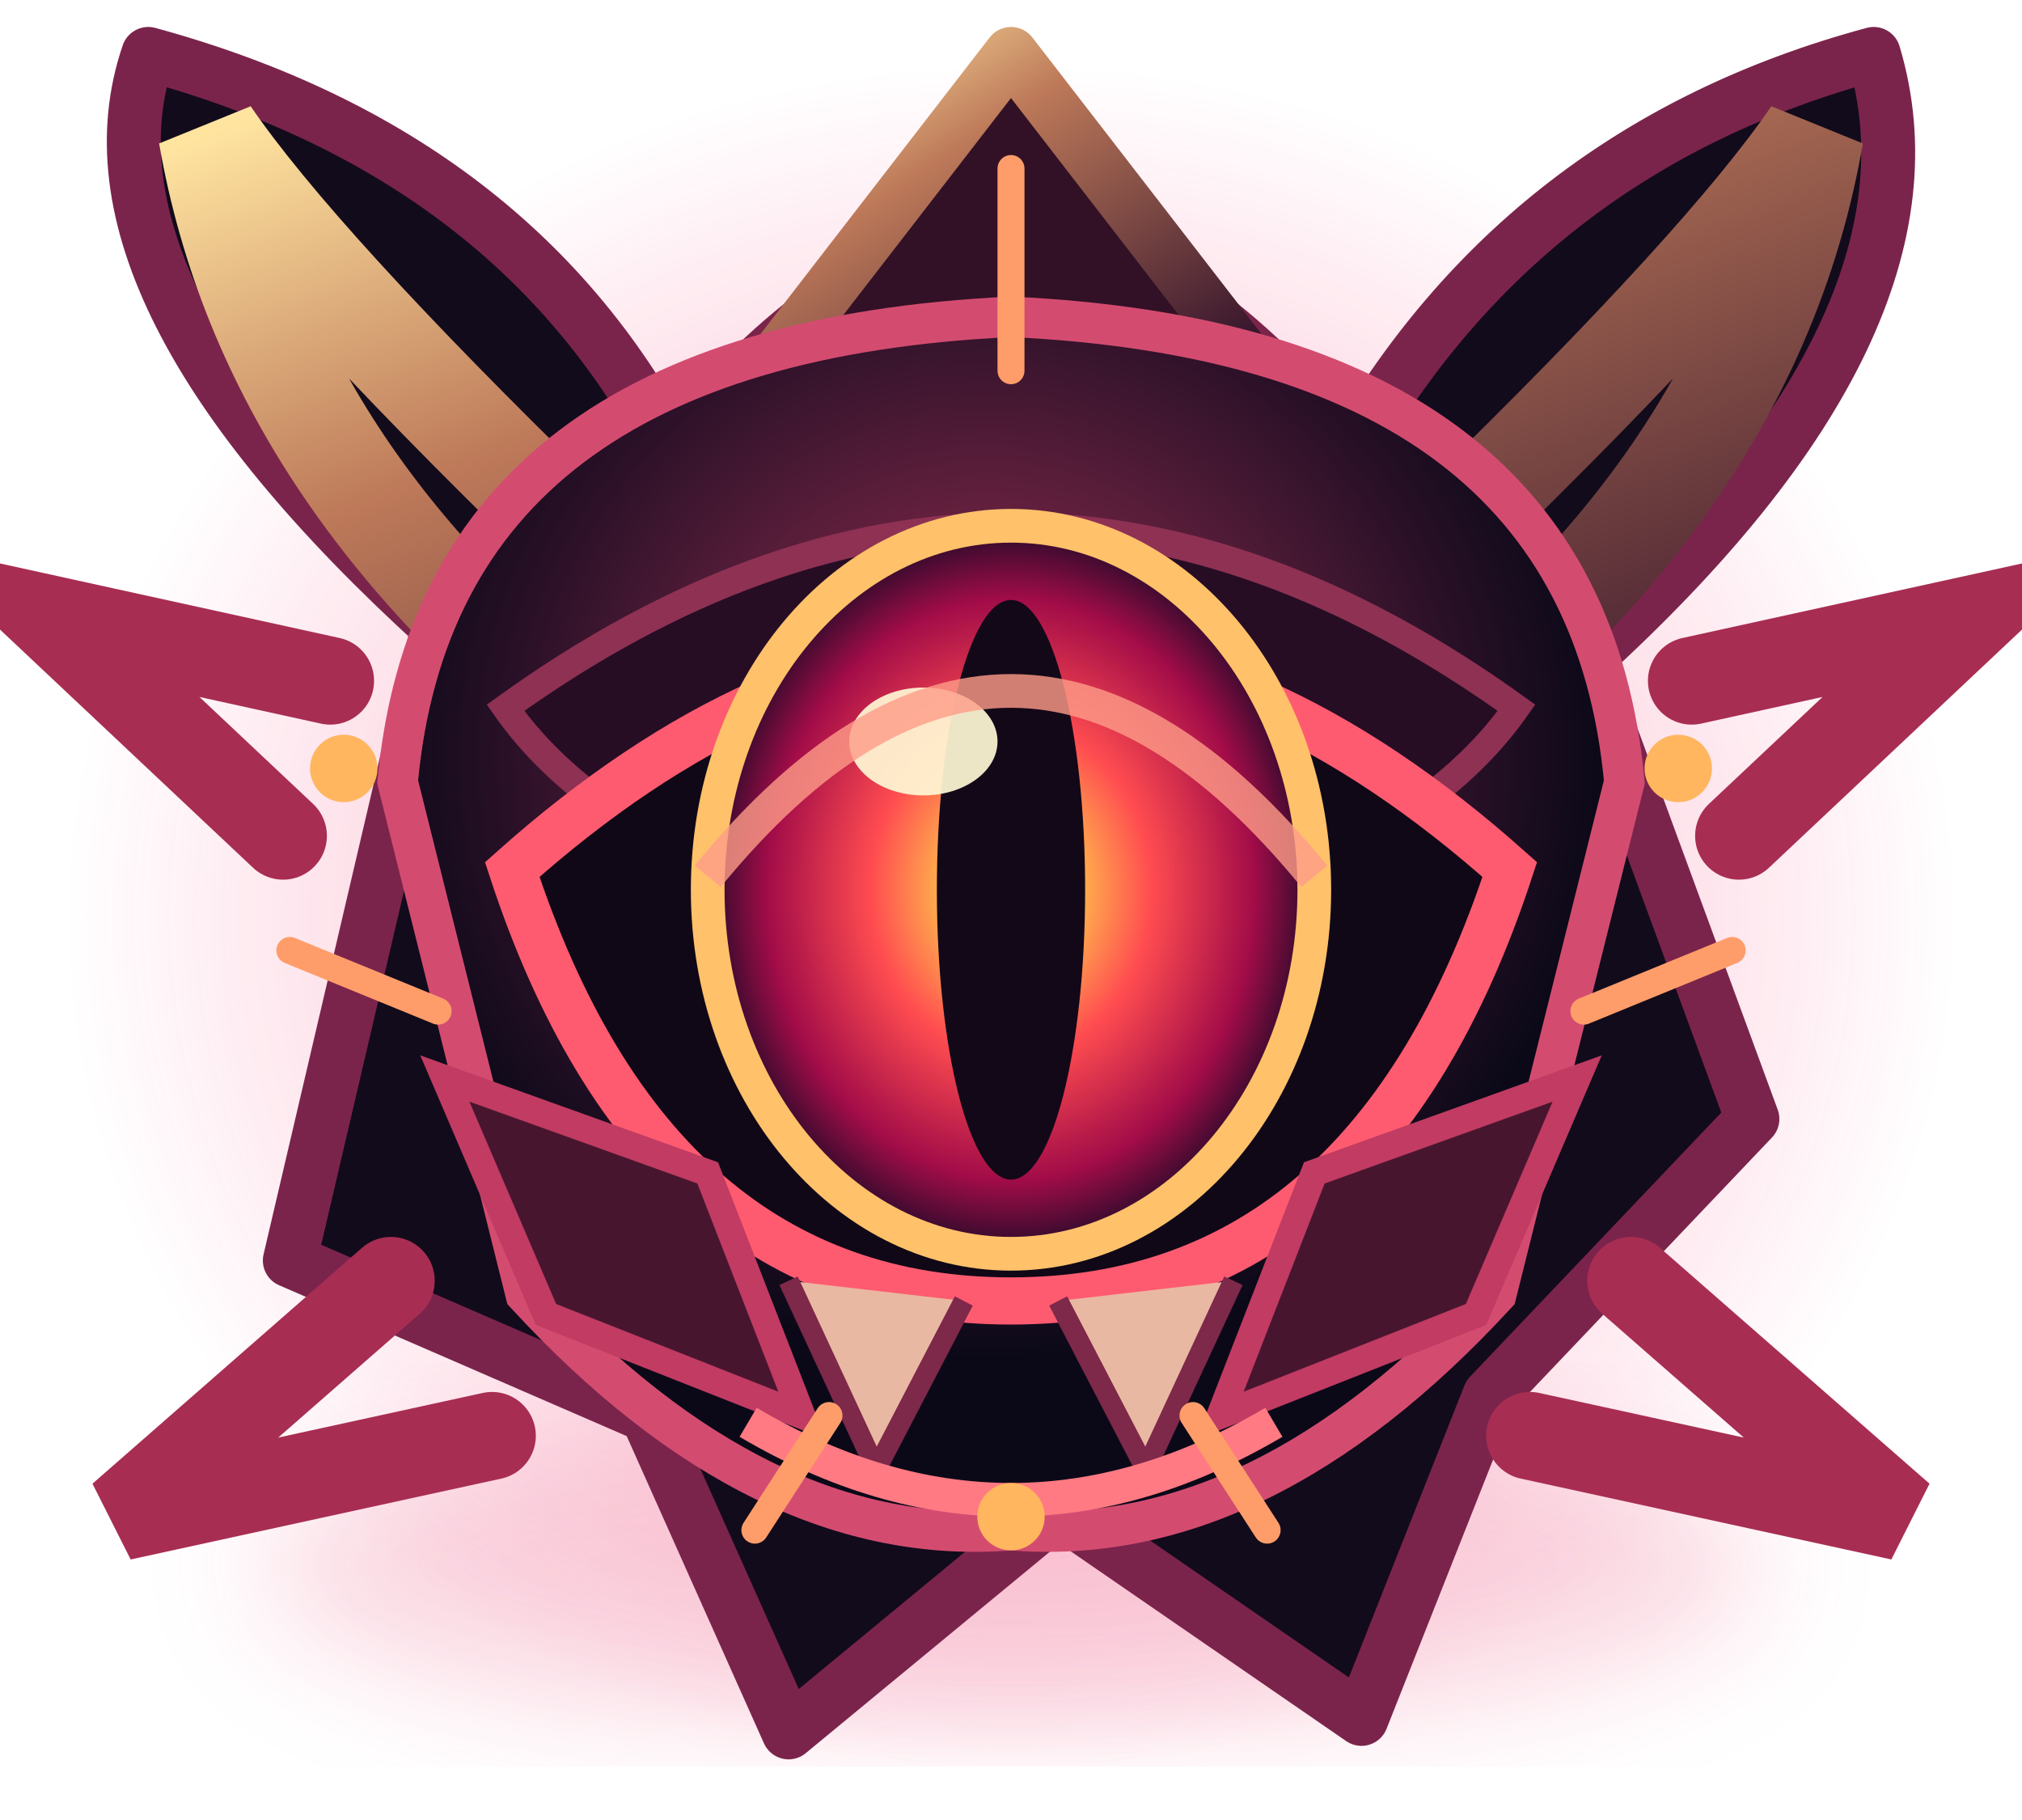
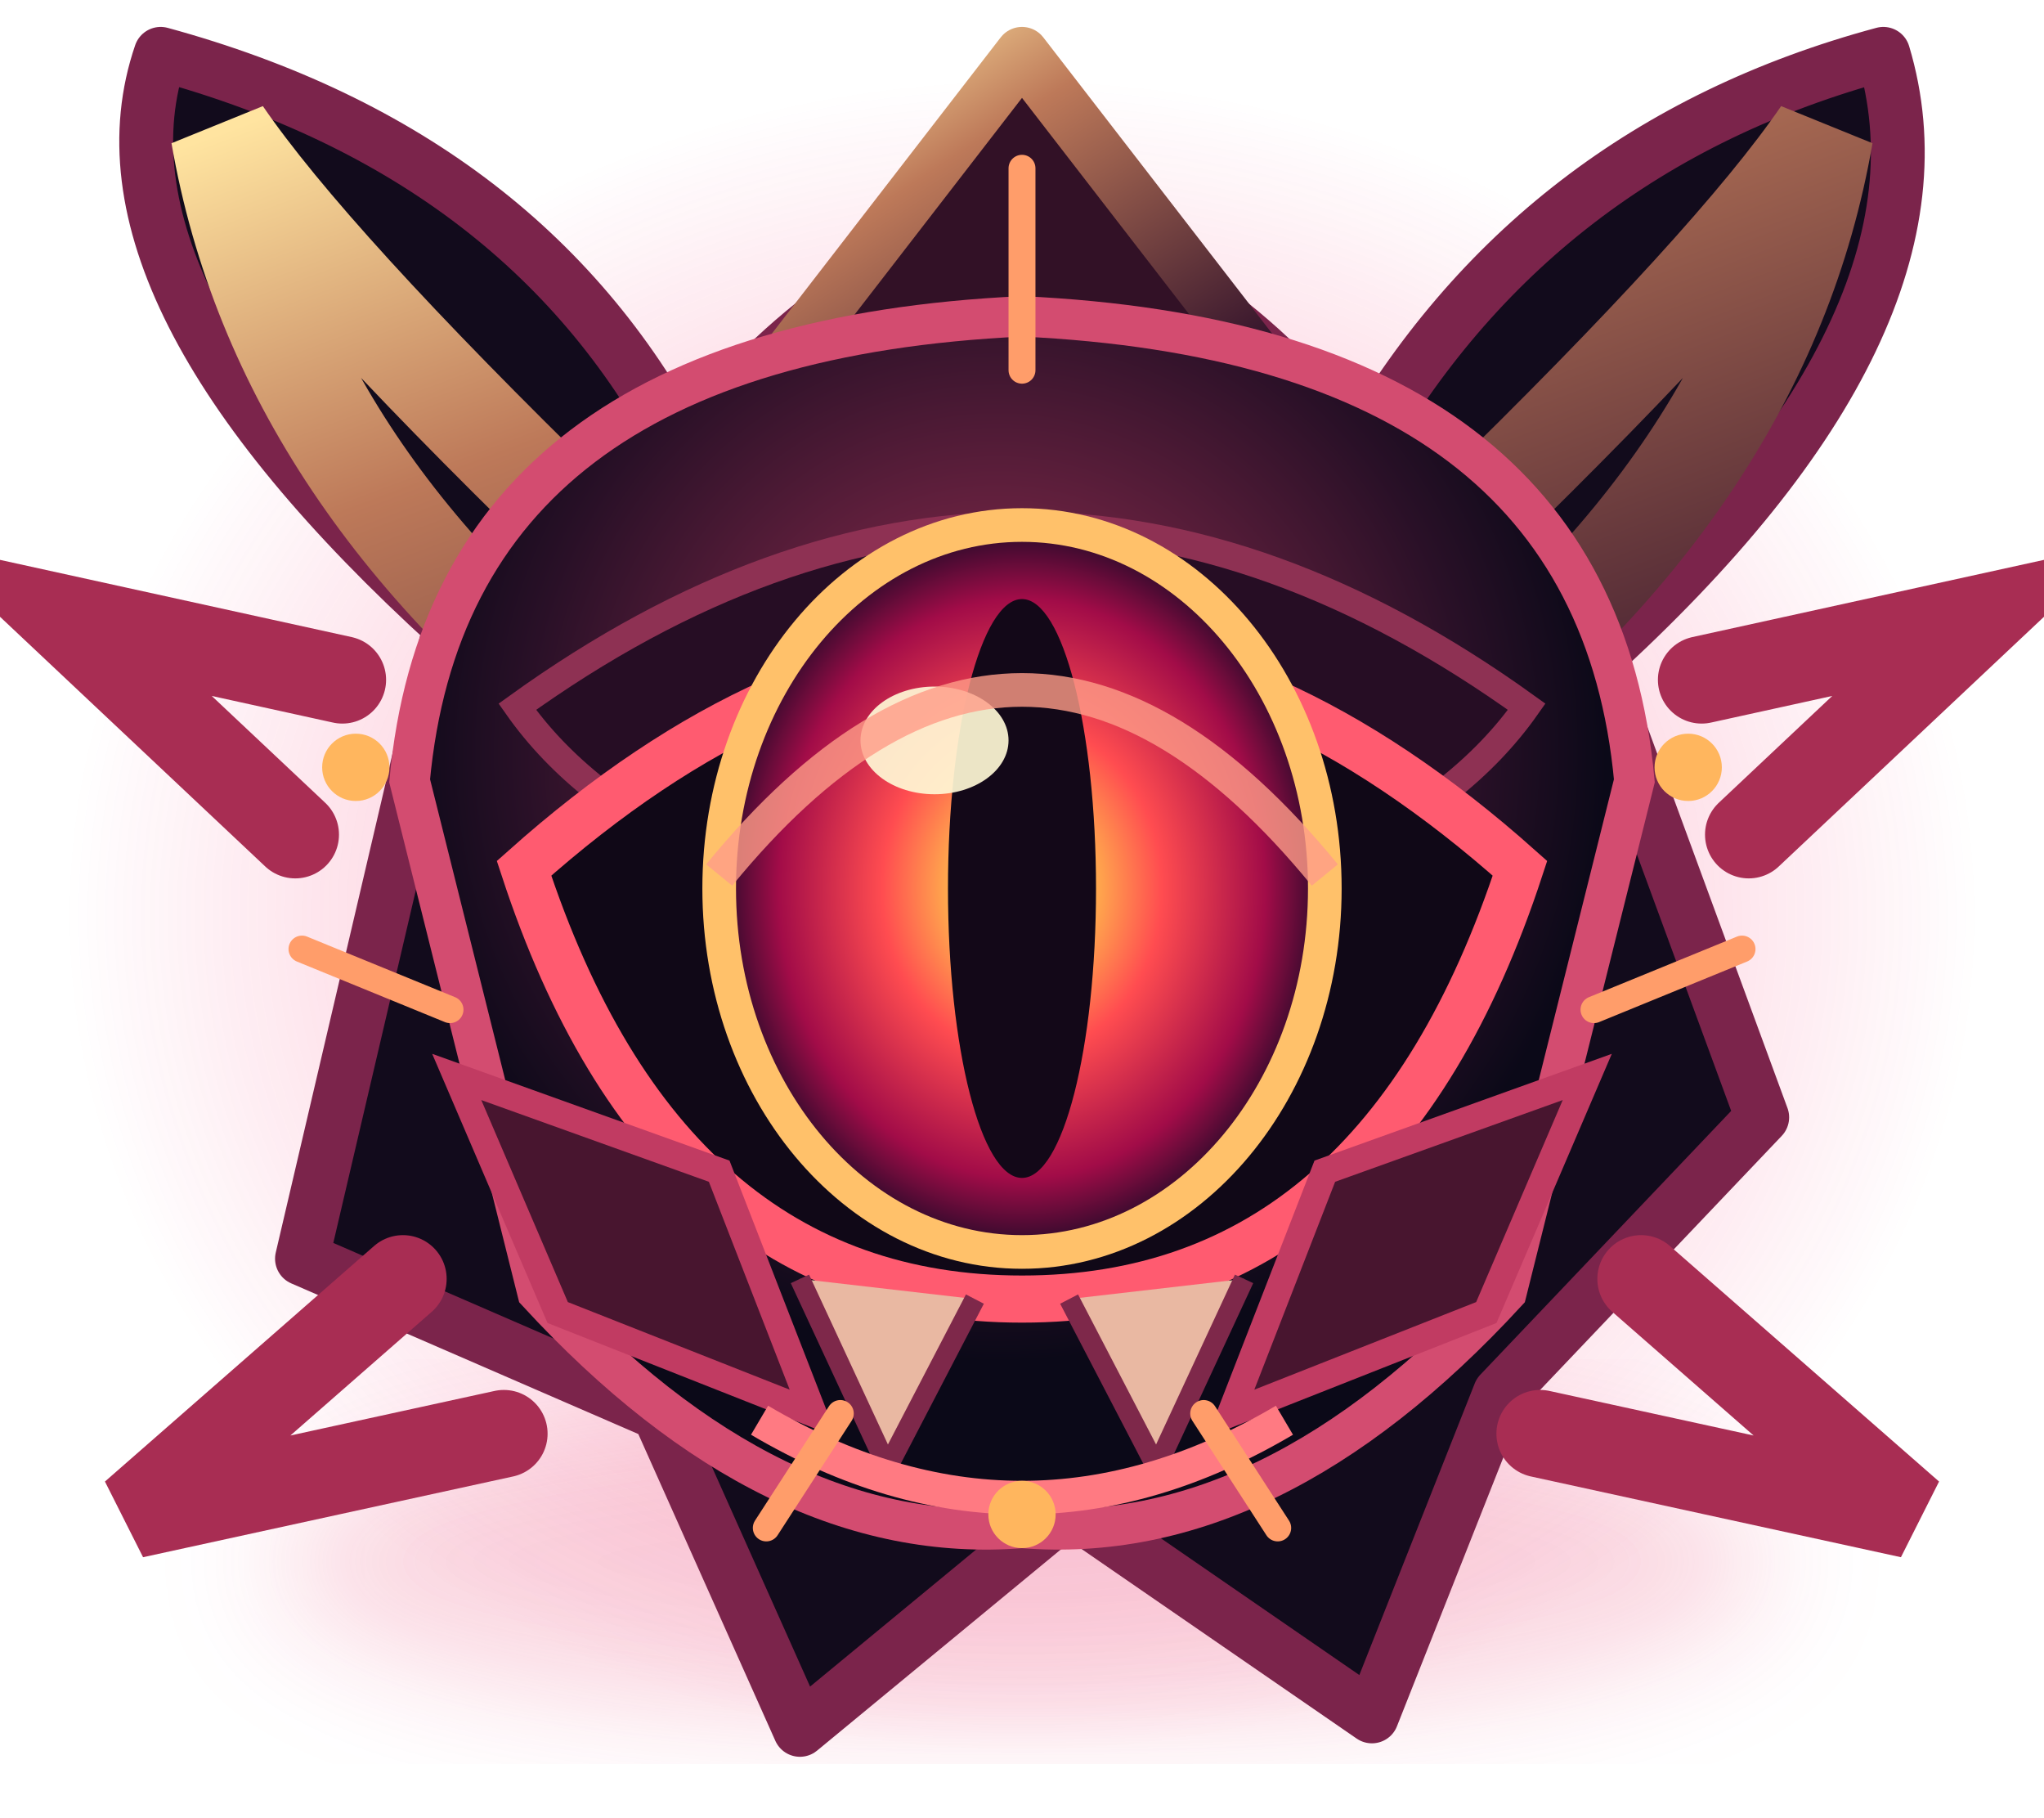
- <svg xmlns="http://www.w3.org/2000/svg" width="300" height="270" viewBox="0 0 300 270">
+ <svg xmlns="http://www.w3.org/2000/svg" width="180" height="160" viewBox="0 0 300 270">
  <defs>
    <radialGradient id="flesh" cx=".48" cy=".36">
      <stop stop-color="#b94c68" />
      <stop offset=".38" stop-color="#67213f" />
      <stop offset=".78" stop-color="#291027" />
      <stop offset="1" stop-color="#0b0918" />
    </radialGradient>
    <linearGradient id="horn" x1="0" y1="0" x2="1" y2="1">
      <stop stop-color="#ffe4a0" />
      <stop offset=".35" stop-color="#bd7959" />
      <stop offset="1" stop-color="#35142c" />
    </linearGradient>
    <radialGradient id="iris">
      <stop stop-color="#fff7c2" />
      <stop offset=".18" stop-color="#ffc54c" />
      <stop offset=".46" stop-color="#ff4c50" />
      <stop offset=".8" stop-color="#a20c48" />
      <stop offset="1" stop-color="#260b29" />
    </radialGradient>
    <radialGradient id="aura">
      <stop stop-color="#ff345f" stop-opacity=".42" />
      <stop offset="1" stop-color="#f20b58" stop-opacity="0" />
    </radialGradient>
    <filter id="blur">
      <feGaussianBlur stdDeviation="9" />
    </filter>
  </defs>
  <ellipse cx="150" cy="232" rx="111" ry="25" fill="#e51e56" opacity=".18" filter="url(#blur)" />
  <ellipse cx="150" cy="136" rx="142" ry="126" fill="url(#aura)" />
  <path d="M65 93Q10 43 22 8Q77 23 100 68Q119 42 150 31Q181 42 200 68Q226 22 278 8Q290 48 235 98L260 166L221 207L202 255L157 224L117 257L96 210L43 187Z" fill="#120b1c" stroke="#7b244b" stroke-width="8" stroke-linejoin="round" />
  <path d="M83 77Q44 39 31 20Q40 72 92 111M217 77Q256 39 269 20Q260 72 208 111" fill="none" stroke="url(#horn)" stroke-width="15" stroke-linecap="round" />
  <path d="M116 52L150 8L184 52" fill="#321126" stroke="url(#horn)" stroke-width="8" stroke-linejoin="round" />
  <path d="M42 124L8 92L49 101M258 124L292 92L251 101M58 190L18 225L73 213M242 190L282 225L227 213" fill="none" stroke="#a82d53" stroke-width="13" stroke-linecap="round" />
  <path d="M59 116Q65 51 150 47Q235 51 241 116L222 192Q187 230 150 227Q113 230 78 192Z" fill="url(#flesh)" stroke="#d34c70" stroke-width="6" />
  <path d="M75 105Q150 51 225 105Q206 132 150 140Q94 132 75 105Z" fill="#260d24" stroke="#8e3153" stroke-width="4" />
  <path d="M76 129Q150 63 224 129Q203 193 150 193Q97 193 76 129Z" fill="#100817" stroke="#ff5b70" stroke-width="7" />
  <ellipse cx="150" cy="132" rx="45" ry="54" fill="url(#iris)" stroke="#ffc16a" stroke-width="5" />
  <ellipse cx="150" cy="132" rx="11" ry="43" fill="#130818" />
  <ellipse cx="137" cy="110" rx="11" ry="8" fill="#fff7d5" opacity=".92" />
  <path d="M105 130Q150 75 195 130" fill="none" stroke="#ff9c88" stroke-width="5" opacity=".8" />
  <path d="M66 160L105 174L119 210L81 195ZM234 160L195 174L181 210L219 195Z" fill="#48152f" stroke="#c13b62" stroke-width="4" />
  <path d="M117 190L130 218L143 193M183 190L170 218L157 193" fill="#e9b8a2" stroke="#7e284a" stroke-width="3" />
  <path d="M111 211Q150 234 189 211" fill="none" stroke="#ff7a82" stroke-width="5" />
  <path d="M150 25V55M43 141L65 150M257 141L235 150M112 227L123 210M188 227L177 210" stroke="#ff9d6a" stroke-width="4" stroke-linecap="round" />
  <g fill="#ffb65e">
    <circle cx="51" cy="114" r="5" />
    <circle cx="249" cy="114" r="5" />
    <circle cx="150" cy="225" r="5" />
  </g>
</svg>
